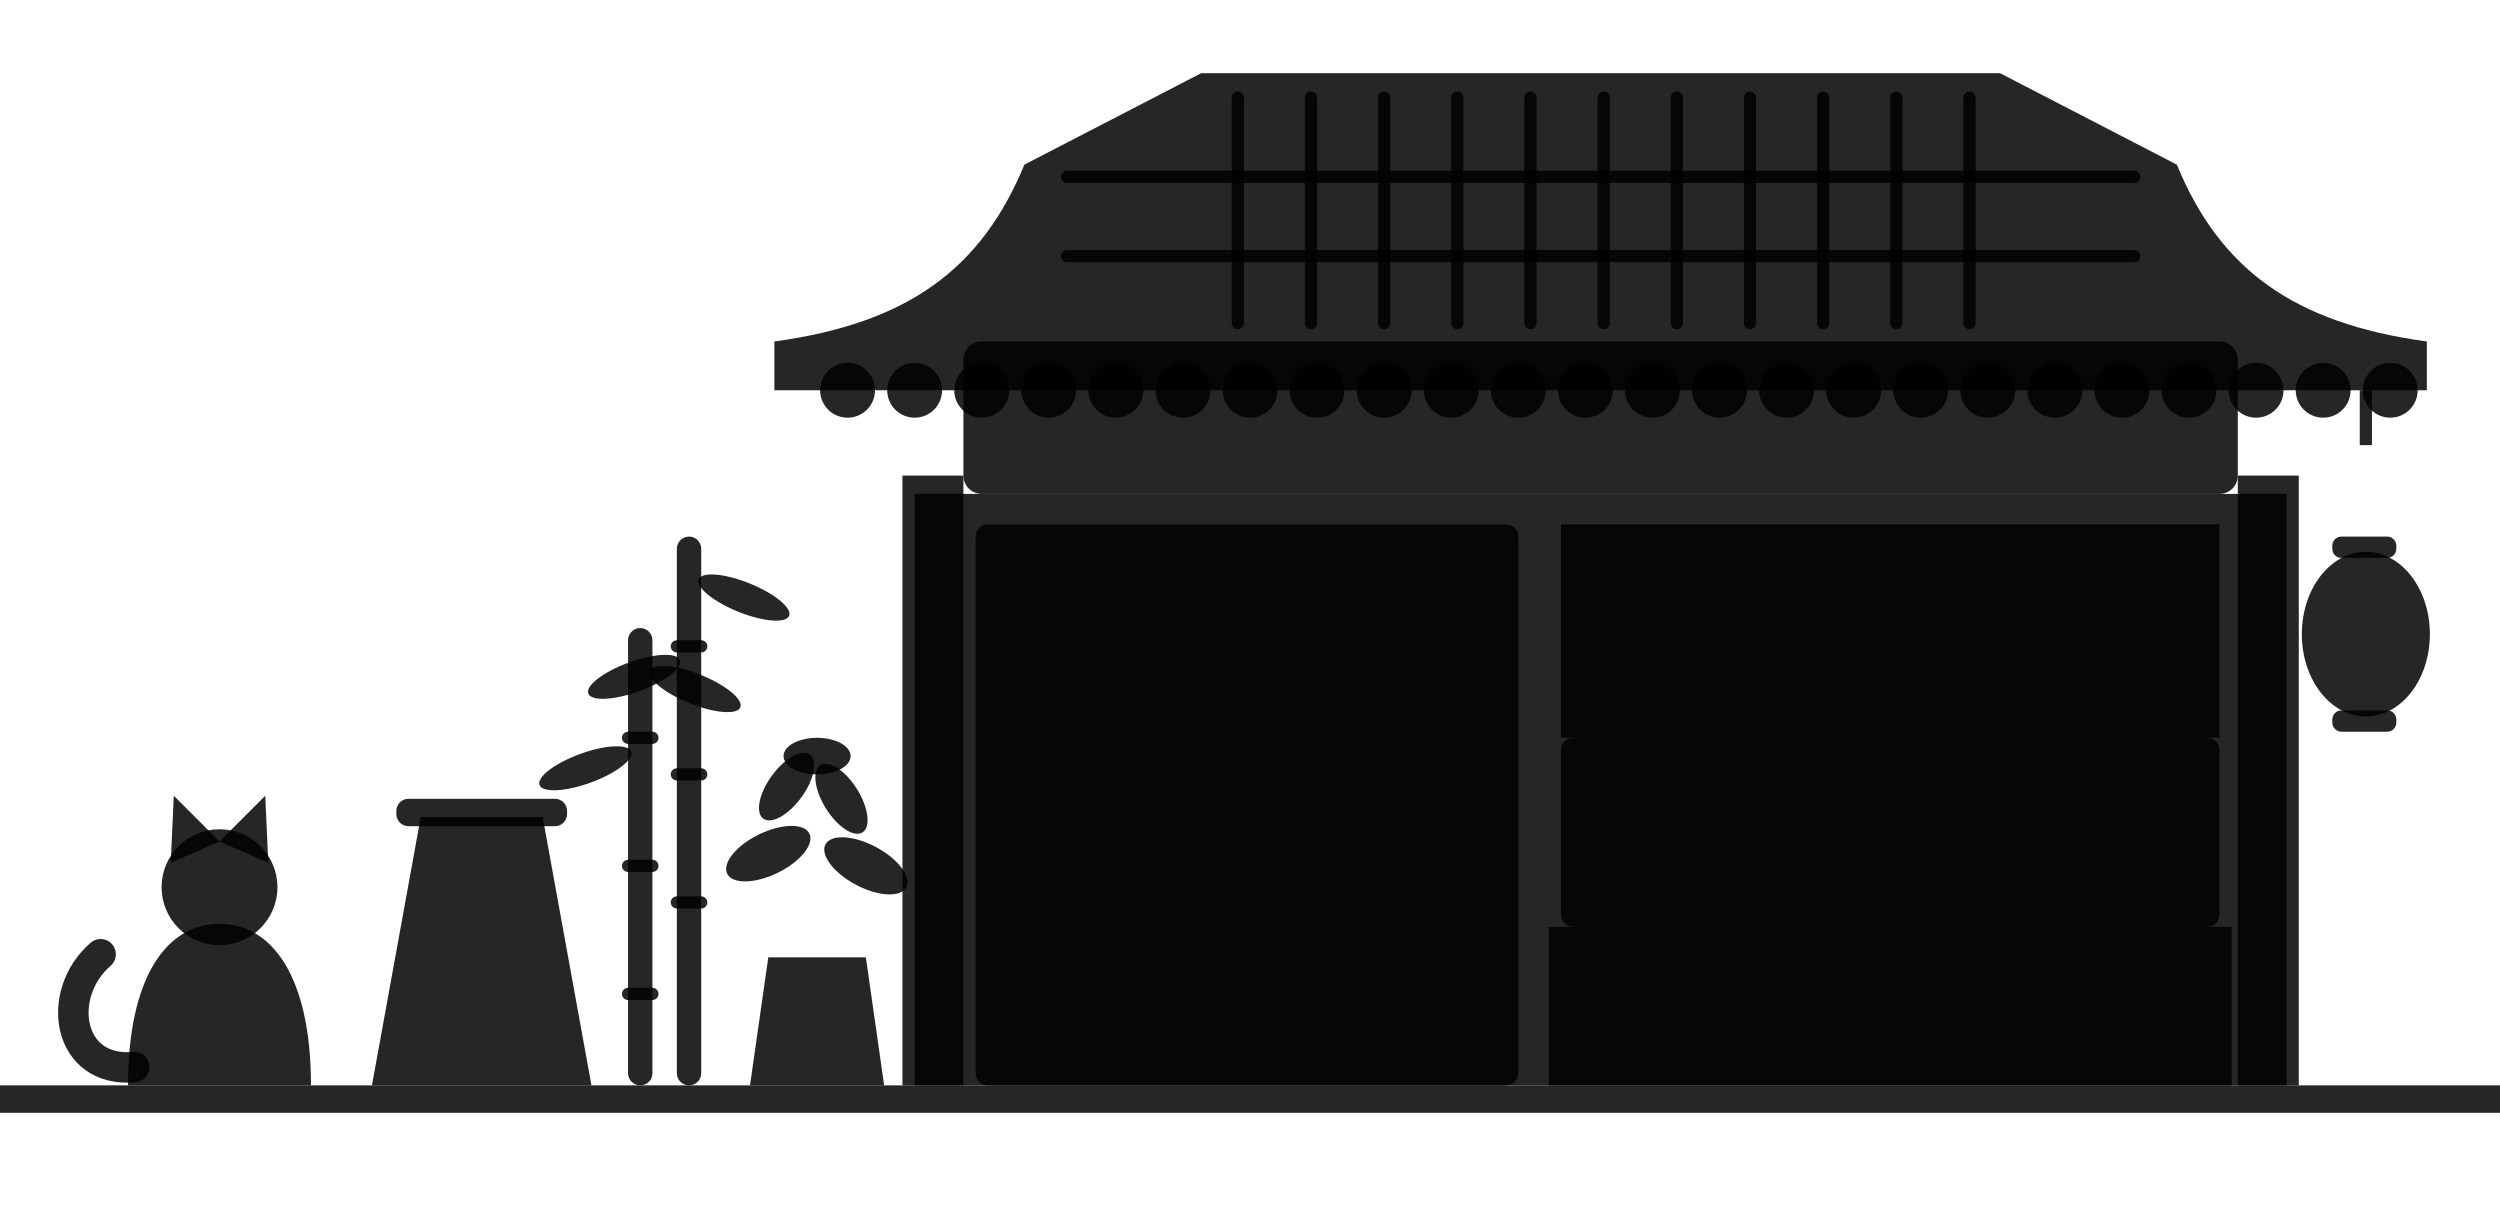
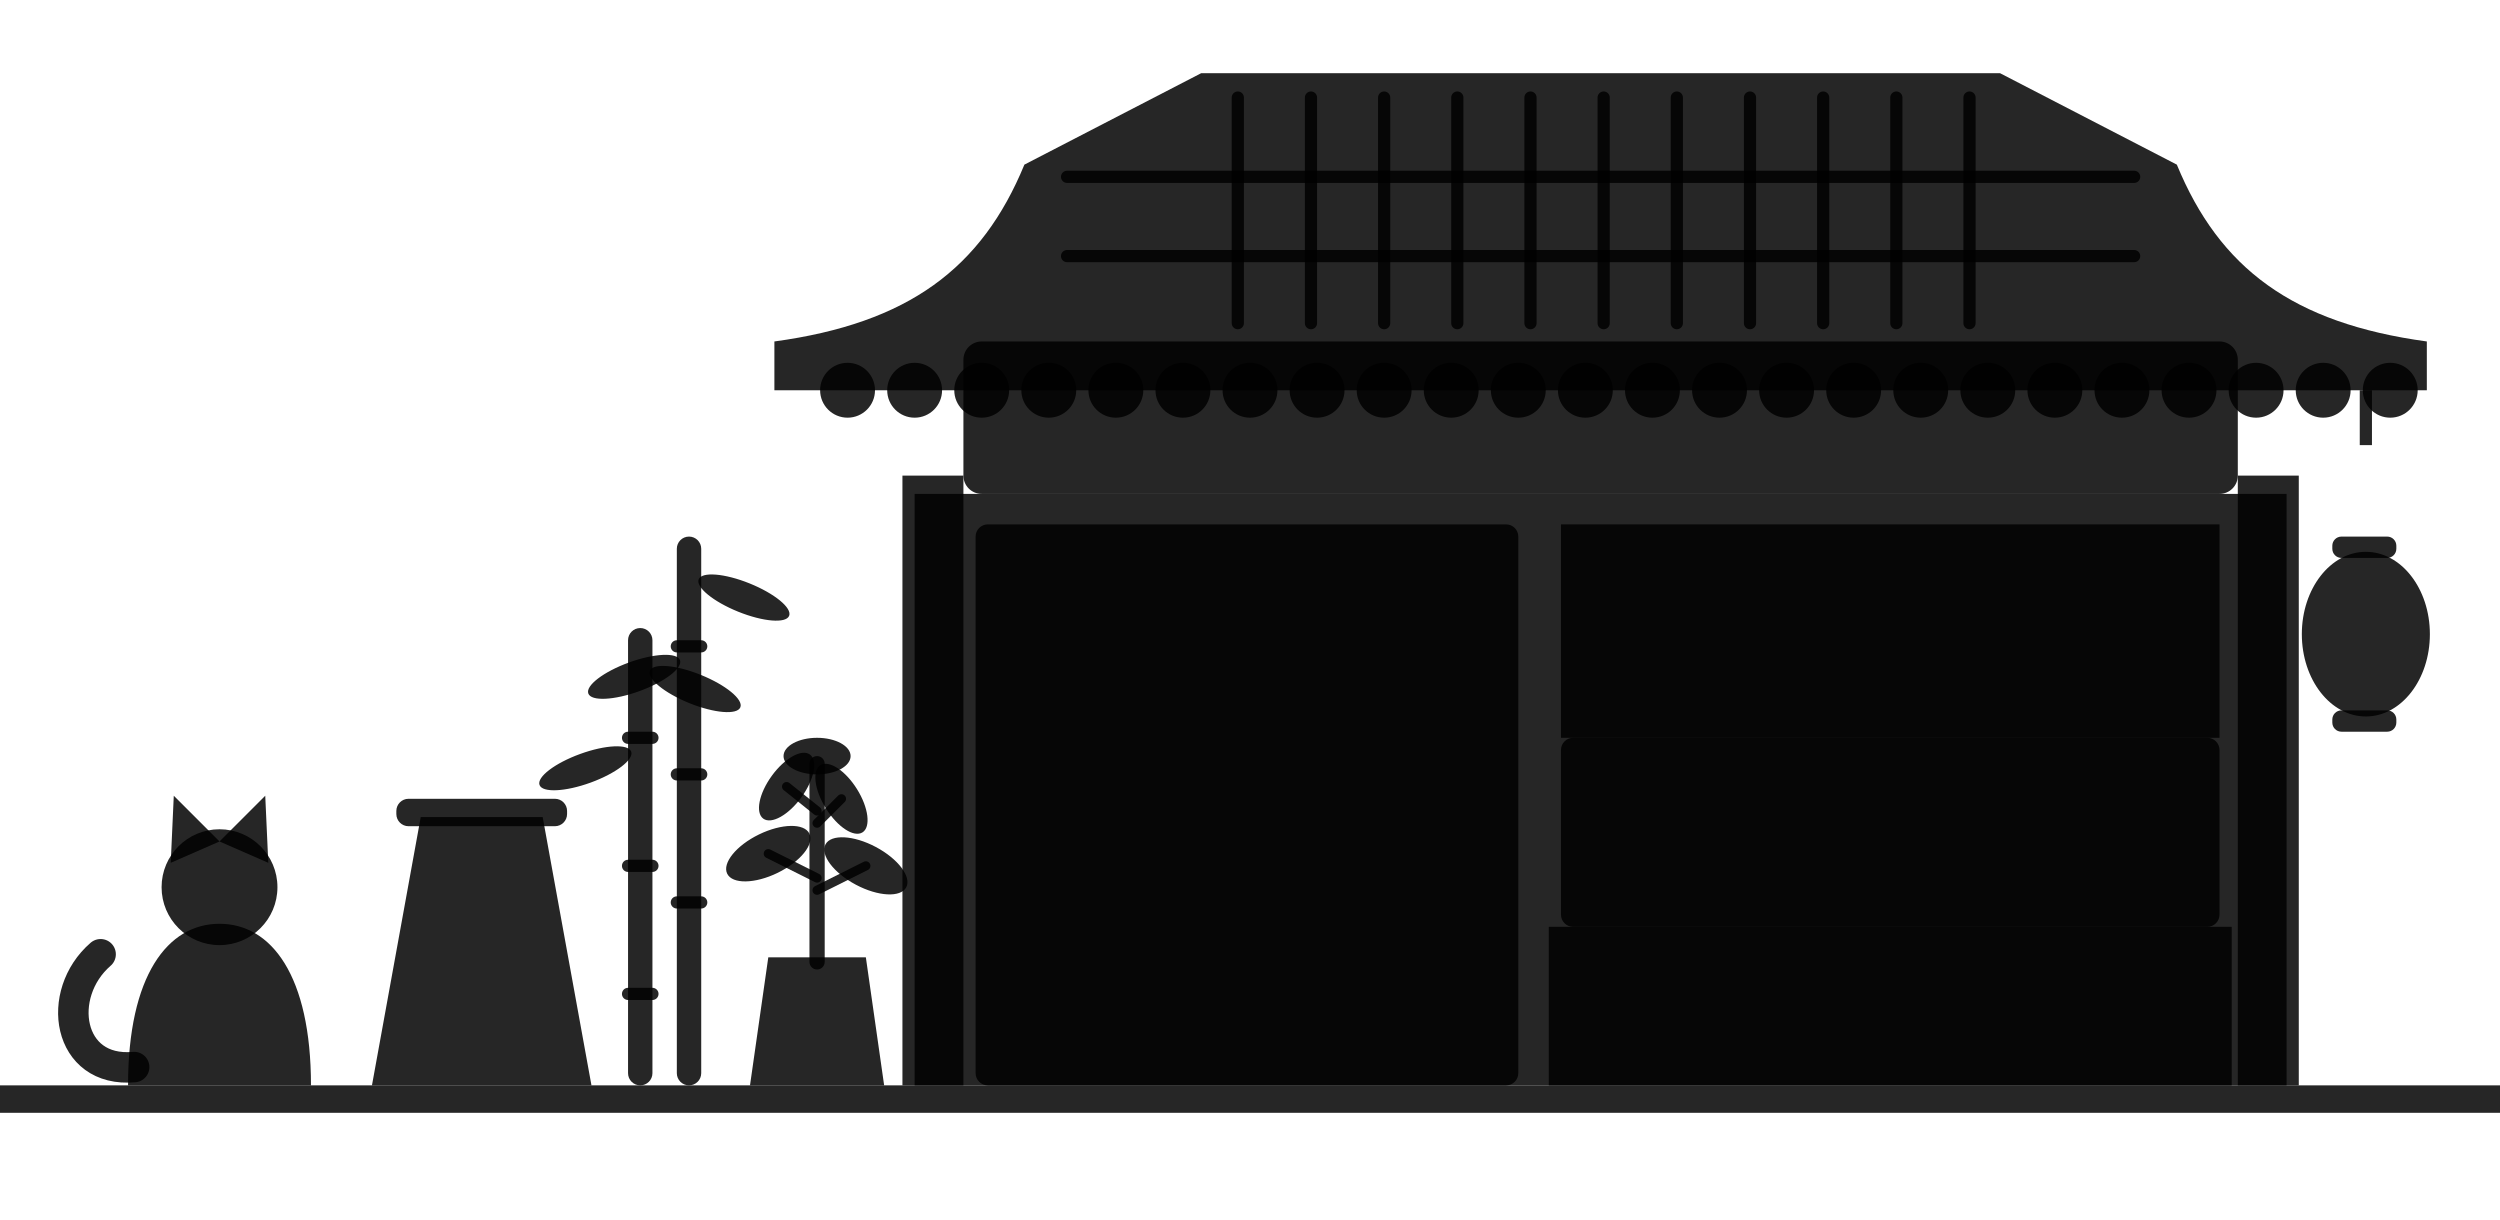
<svg xmlns="http://www.w3.org/2000/svg" viewBox="0 0 820 400" width="820" height="400" fill="#000">
  <g transform="translate(820,0) scale(-1,1)">
    <g fill-opacity="0.85" stroke-opacity="0.85">
      <path d="M24,112 C68,106 92,88 106,54 L164,24 L426,24 L484,54 C498,88 522,106 566,112 L566,128 L24,128 Z" />
      <rect x="118" y="56" width="354" height="4" rx="2" />
      <rect x="118" y="82" width="354" height="4" rx="2" />
      <rect x="172" y="30" width="4" height="78" rx="2" />
      <rect x="196" y="30" width="4" height="78" rx="2" />
      <rect x="220" y="30" width="4" height="78" rx="2" />
      <rect x="244" y="30" width="4" height="78" rx="2" />
      <rect x="268" y="30" width="4" height="78" rx="2" />
      <rect x="292" y="30" width="4" height="78" rx="2" />
      <rect x="316" y="30" width="4" height="78" rx="2" />
      <rect x="340" y="30" width="4" height="78" rx="2" />
      <rect x="364" y="30" width="4" height="78" rx="2" />
      <rect x="388" y="30" width="4" height="78" rx="2" />
      <rect x="412" y="30" width="4" height="78" rx="2" />
      <circle cx="36" cy="128" r="9" />
      <circle cx="58" cy="128" r="9" />
      <circle cx="80" cy="128" r="9" />
      <circle cx="102" cy="128" r="9" />
      <circle cx="124" cy="128" r="9" />
      <circle cx="146" cy="128" r="9" />
      <circle cx="168" cy="128" r="9" />
      <circle cx="190" cy="128" r="9" />
      <circle cx="212" cy="128" r="9" />
      <circle cx="234" cy="128" r="9" />
      <circle cx="256" cy="128" r="9" />
      <circle cx="278" cy="128" r="9" />
      <circle cx="300" cy="128" r="9" />
      <circle cx="322" cy="128" r="9" />
      <circle cx="344" cy="128" r="9" />
      <circle cx="366" cy="128" r="9" />
      <circle cx="388" cy="128" r="9" />
      <circle cx="410" cy="128" r="9" />
      <circle cx="432" cy="128" r="9" />
      <circle cx="454" cy="128" r="9" />
      <circle cx="476" cy="128" r="9" />
      <circle cx="498" cy="128" r="9" />
      <circle cx="520" cy="128" r="9" />
      <circle cx="542" cy="128" r="9" />
      <rect x="86" y="112" width="418" height="50" rx="6" />
      <rect x="70" y="162" width="450" height="194" />
      <rect x="66" y="156" width="20" height="200" />
      <rect x="504" y="156" width="20" height="200" />
      <rect x="42" y="128" width="4" height="18" />
      <ellipse cx="44" cy="208" rx="21" ry="27" />
      <rect x="34" y="176" width="21" height="7" rx="3" />
      <rect x="34" y="233" width="21" height="7" rx="3" />
      <rect x="92" y="172" width="216" height="70" />
      <rect x="92" y="242" width="216" height="62" rx="4" />
      <rect x="88" y="304" width="224" height="52" />
      <rect x="322" y="172" width="178" height="184" rx="4" />
      <path d="M530,356 L536,314 L568,314 L574,356 Z" />
+       <rect x="549.5" y="248" width="5" height="70" rx="2.5" />
+       <path d="M552,292 L536,284" fill="none" stroke="#000" stroke-width="3" stroke-linecap="round" />
      <ellipse cx="536" cy="284" rx="15" ry="7" transform="rotate(-28 536 284)" />
+       <path d="M552,288 L568,280" fill="none" stroke="#000" stroke-width="3" stroke-linecap="round" />
      <ellipse cx="568" cy="280" rx="15" ry="7" transform="rotate(26 568 280)" />
+       <path d="M552,270 L544,262" fill="none" stroke="#000" stroke-width="3" stroke-linecap="round" />
      <ellipse cx="544" cy="262" rx="13" ry="6" transform="rotate(-58 544 262)" />
+       <path d="M552,266 L562,258" fill="none" stroke="#000" stroke-width="3" stroke-linecap="round" />
      <ellipse cx="562" cy="258" rx="13" ry="6" transform="rotate(54 562 258)" />
      <ellipse cx="552" cy="248" rx="11" ry="6" transform="rotate(0 552 248)" />
      <rect x="590" y="176" width="8" height="180" rx="4" />
      <rect x="588" y="210" width="12" height="4" rx="2" />
      <rect x="588" y="252" width="12" height="4" rx="2" />
      <rect x="588" y="294" width="12" height="4" rx="2" />
      <ellipse cx="576" cy="196" rx="16" ry="5" transform="rotate(-22 576 196)" />
      <ellipse cx="612" cy="222" rx="16" ry="5" transform="rotate(20 612 222)" />
      <rect x="606" y="206" width="8" height="150" rx="4" />
      <rect x="604" y="240" width="12" height="4" rx="2" />
      <rect x="604" y="282" width="12" height="4" rx="2" />
      <rect x="604" y="324" width="12" height="4" rx="2" />
      <ellipse cx="592" cy="226" rx="16" ry="5" transform="rotate(-22 592 226)" />
      <ellipse cx="628" cy="252" rx="16" ry="5" transform="rotate(20 628 252)" />
      <path d="M626,356 L642,268 L682,268 L698,356 Z" />
      <rect x="634" y="262" width="56" height="9" rx="4" />
      <rect x="0" y="356" width="820" height="9" />
      <path d="M718,356 C718,320 731,303 748,303 C765,303 778,320 778,356 Z" />
      <circle cx="748" cy="291" r="19" />
      <path d="M732,283 L733,261 L748,276 Z" />
      <path d="M764,283 L763,261 L748,276 Z" />
      <path d="M776,350 C798,352 802,326 787,313" fill="none" stroke="#000" stroke-width="10" stroke-linecap="round" />
    </g>
  </g>
</svg>
